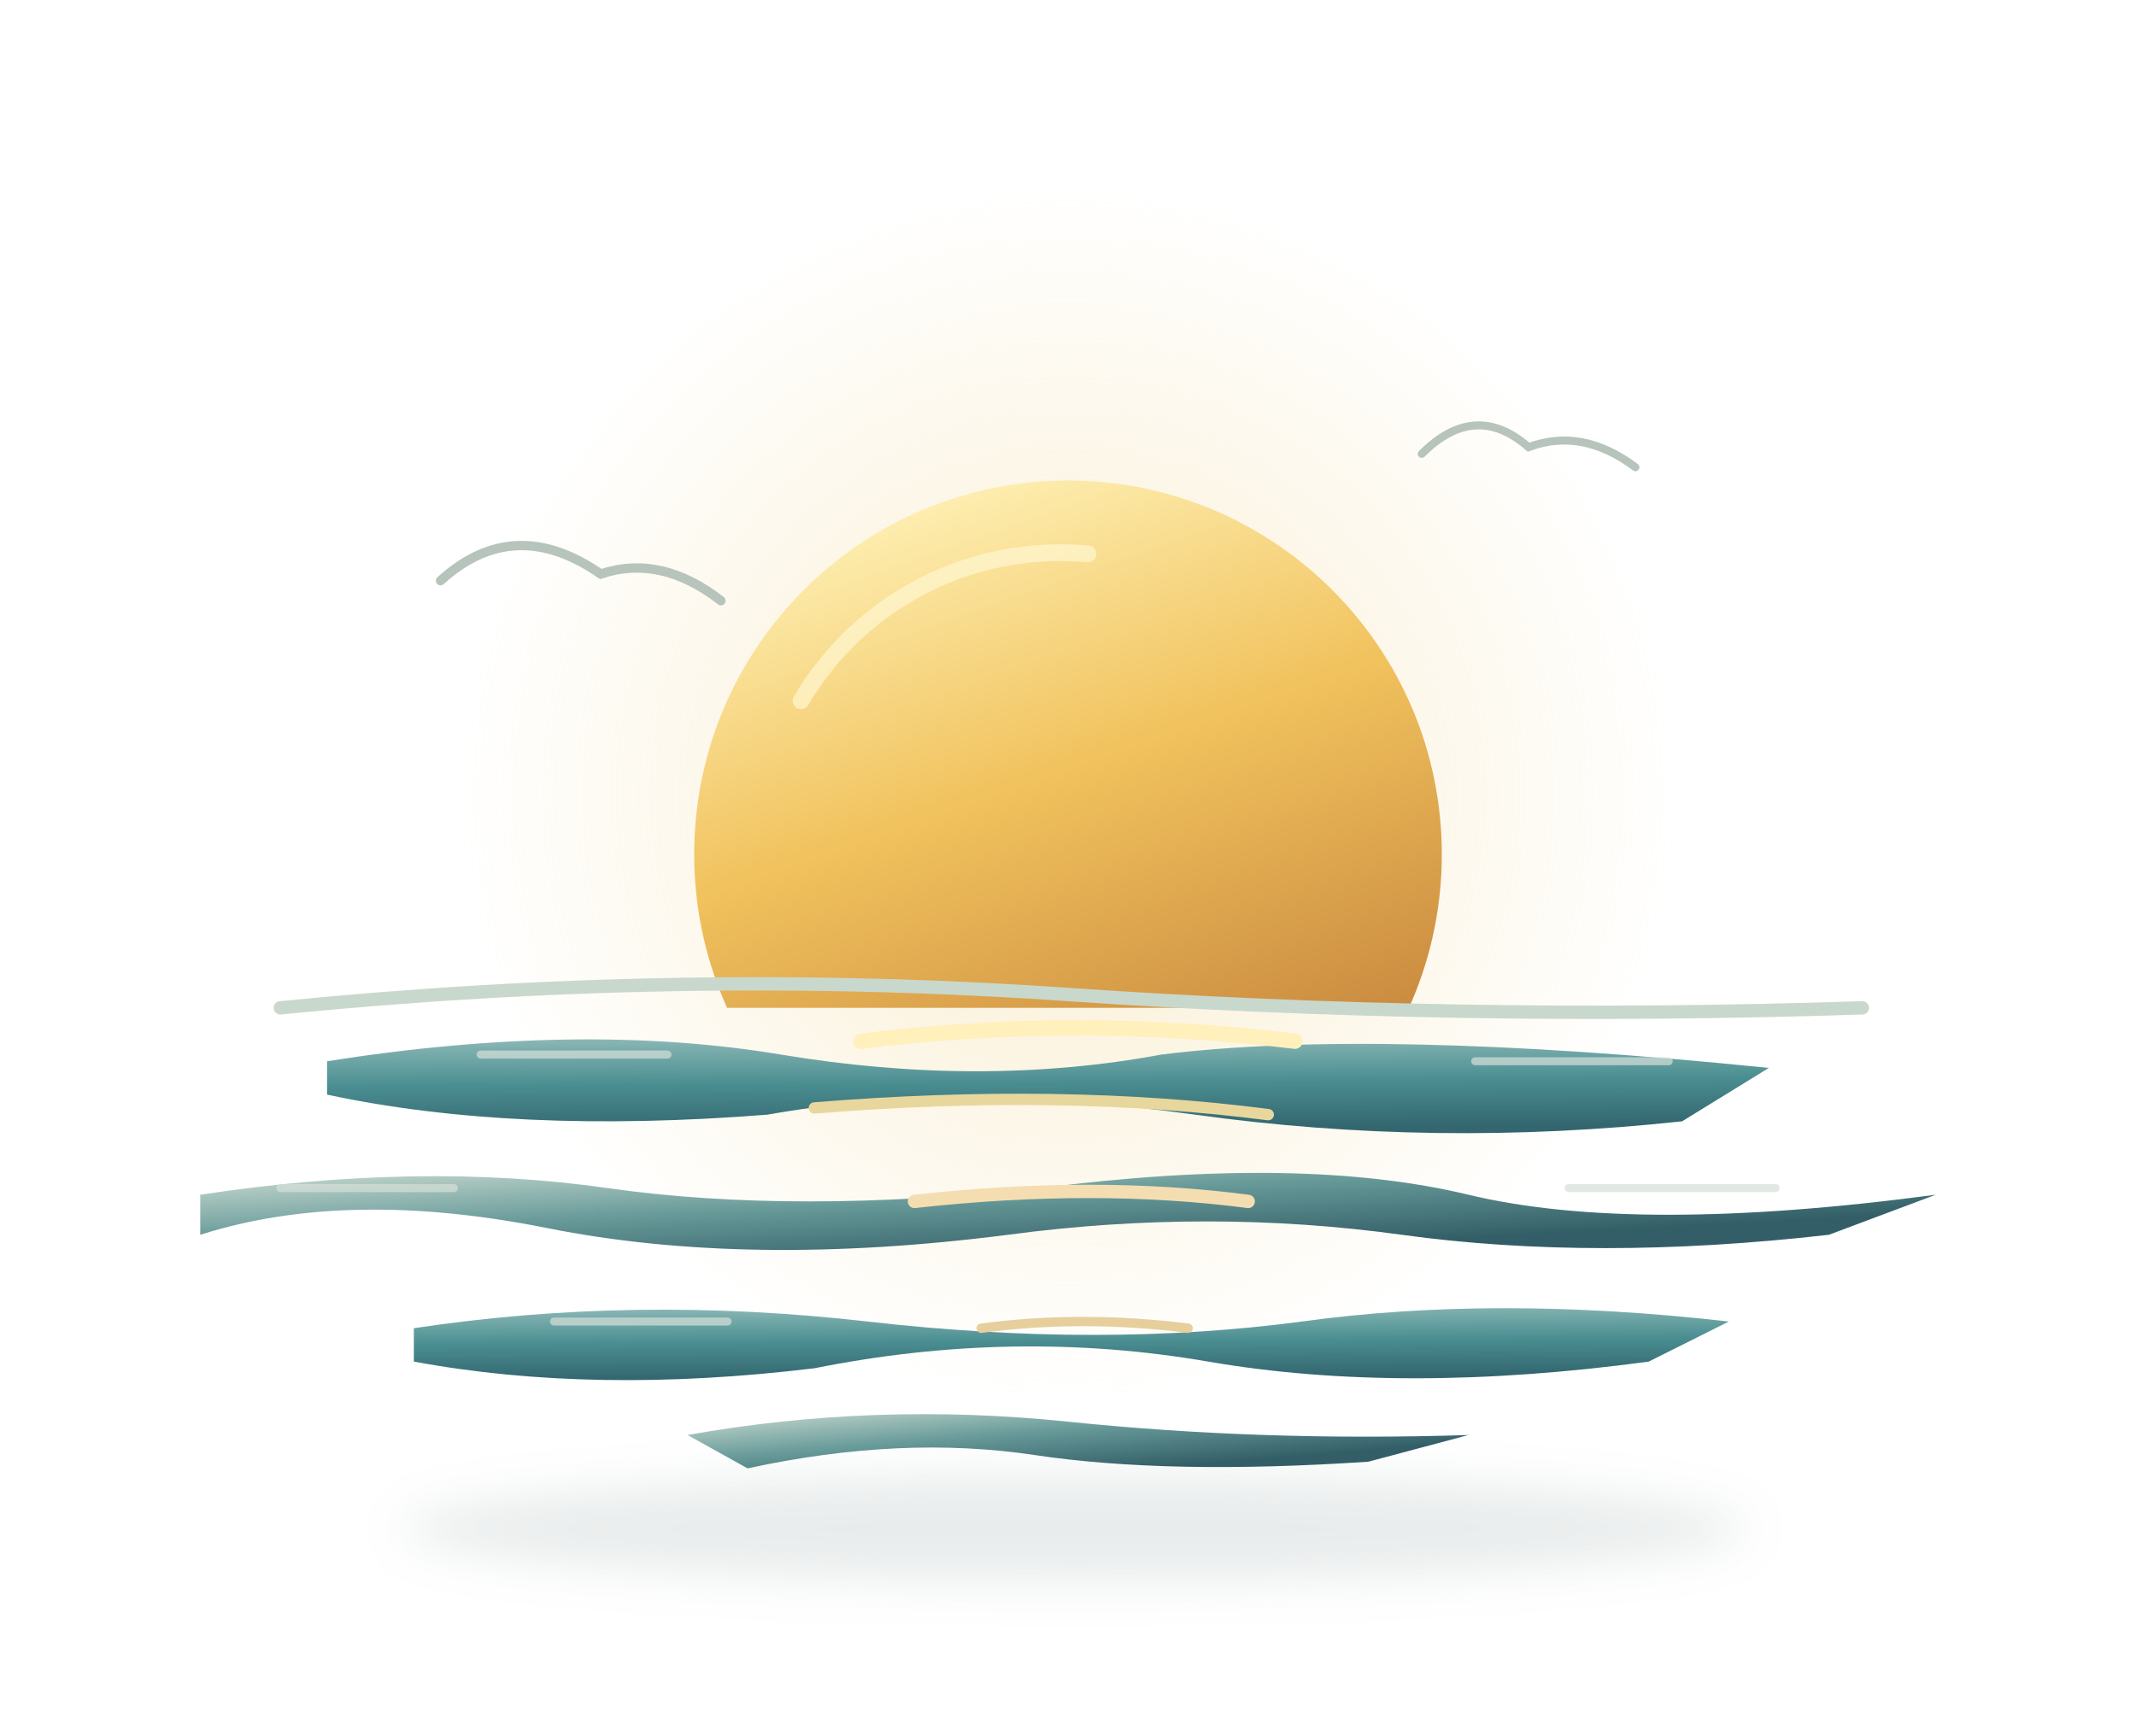
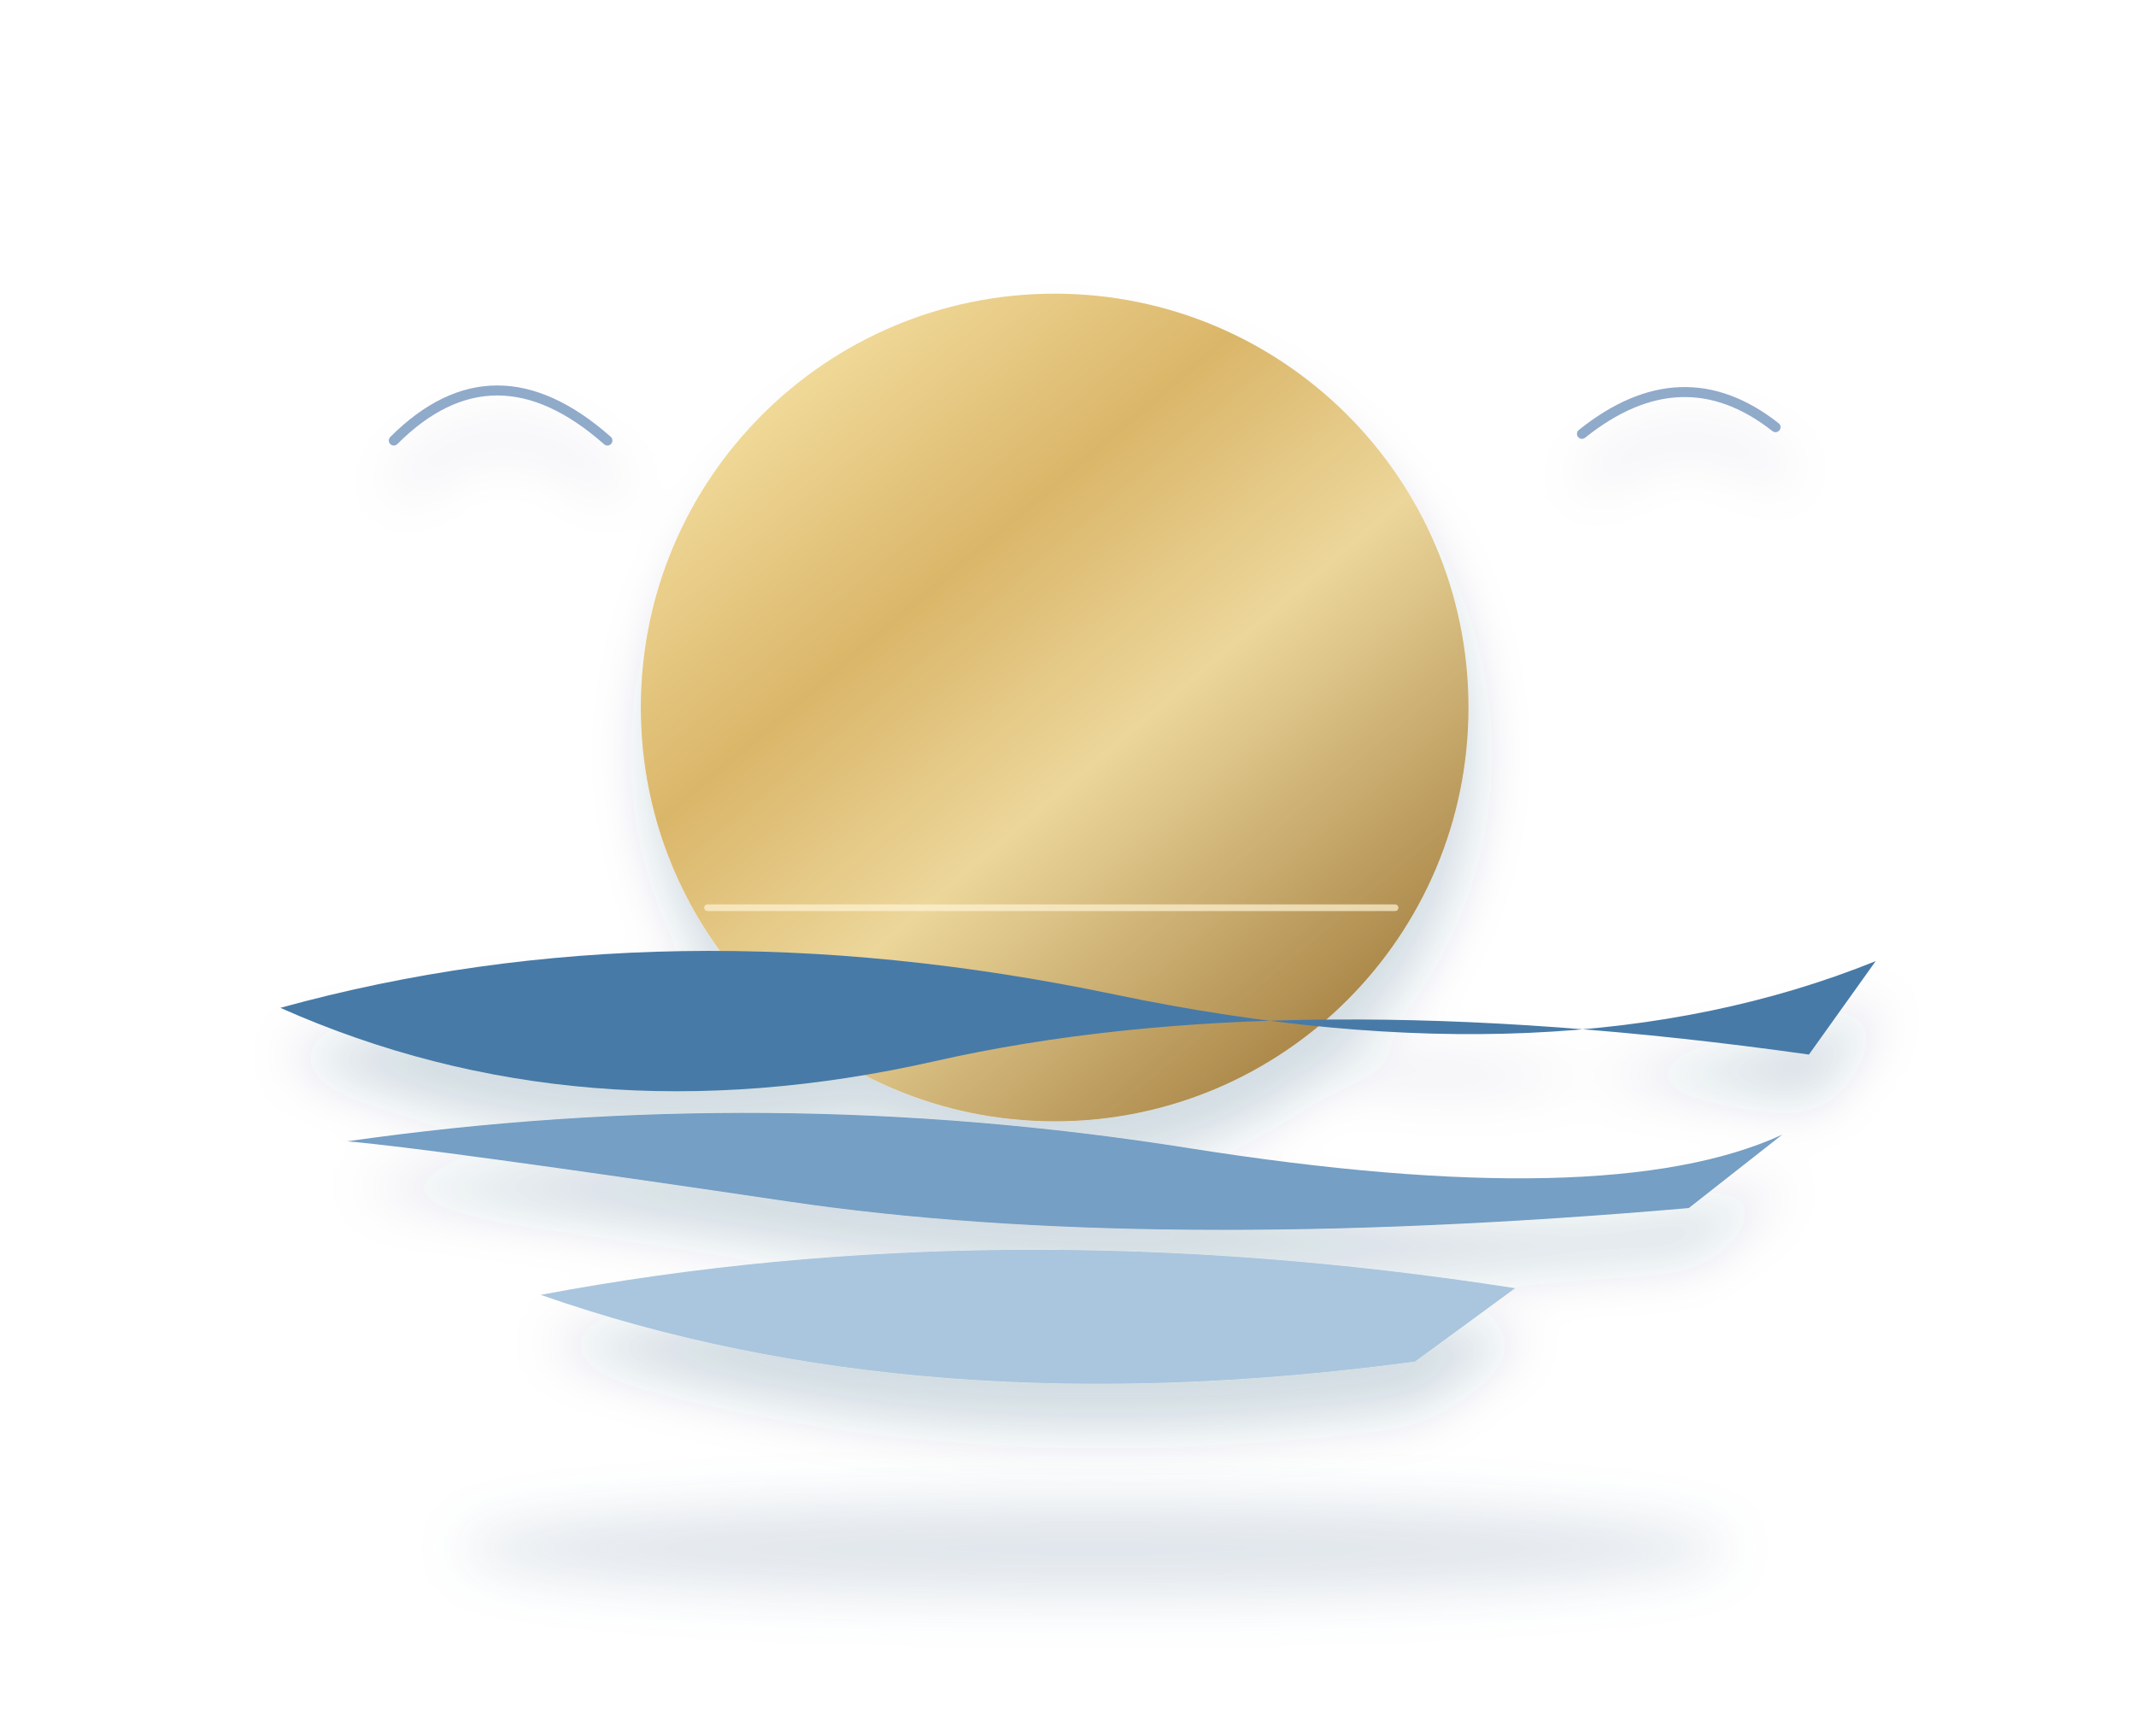
<svg xmlns="http://www.w3.org/2000/svg" viewBox="0 0 320 260">
  <defs>
-     <linearGradient id="kv-sunrise-paper" x1="0" y1="0" x2=".85" y2="1">
-       <stop stop-color="#fffaf0" />
-       <stop offset=".57" stop-color="#eee5d4" />
-       <stop offset="1" stop-color="#b7ae9c" />
+     <linearGradient id="fi-sunrise-paper" x1=".2" y1="0" x2=".85" y2="1">
+       <stop stop-color="#FFF" />
+       <stop offset=".58" stop-color="#F7FBFF" />
+       <stop offset="1" stop-color="#DDE7F1" />
    </linearGradient>
-     <linearGradient id="kv-sunrise-wine" x1="0" y1="0" x2=".95" y2="1">
-       <stop stop-color="#78b2dd" />
-       <stop offset=".4" stop-color="#24699d" />
-       <stop offset="1" stop-color="#153b5b" />
+     <linearGradient id="fi-sunrise-blue" x1=".05" y1="0" x2=".9" y2="1">
+       <stop stop-color="#3D74B2" />
+       <stop offset=".45" stop-color="#003E80" />
+       <stop offset="1" stop-color="#001C48" />
    </linearGradient>
-     <linearGradient id="kv-sunrise-teal" x1="0" y1="0" x2="1" y2="1">
-       <stop stop-color="#8ec5b8" />
-       <stop offset=".48" stop-color="#488c80" />
-       <stop offset="1" stop-color="#24574f" />
+     <linearGradient id="fi-sunrise-ice" x1="0" y1="0" x2=".8" y2="1">
+       <stop stop-color="#FFF" />
+       <stop offset=".3" stop-color="#DEEDF7" />
+       <stop offset="1" stop-color="#8BB4D2" />
    </linearGradient>
-     <linearGradient id="kv-sunrise-gold" x1="0" y1="0" x2=".8" y2="1">
-       <stop stop-color="#fff2b7" />
-       <stop offset=".22" stop-color="#d1aa5b" />
-       <stop offset=".4" stop-color="#f1d68b" />
-       <stop offset=".67" stop-color="#ad8439" />
-       <stop offset="1" stop-color="#7b5b2c" />
+     <linearGradient id="fi-sunrise-metal" x1="0" y1=".15" x2="1" y2=".8">
+       <stop stop-color="#637D93" />
+       <stop offset=".18" stop-color="#EEF5FA" />
+       <stop offset=".39" stop-color="#FFF" />
+       <stop offset=".6" stop-color="#A5B6C4" />
+       <stop offset=".78" stop-color="#E6F0F8" />
+       <stop offset="1" stop-color="#6B849A" />
    </linearGradient>
-     <linearGradient id="kv-sunrise-metal" x1="0" y1="0" x2="1" y2=".9">
-       <stop stop-color="#fafdfb" />
-       <stop offset=".2" stop-color="#c6d0d0" />
-       <stop offset=".43" stop-color="#fbfcf3" />
-       <stop offset=".6" stop-color="#9cabae" />
-       <stop offset="1" stop-color="#4c636d" />
+     <linearGradient id="fi-sunrise-gold" x1="0" y1="0" x2=".85" y2="1">
+       <stop stop-color="#FFF0B8" />
+       <stop offset=".38" stop-color="#DAB669" />
+       <stop offset=".6" stop-color="#ECD69A" />
+       <stop offset="1" stop-color="#9C7637" />
    </linearGradient>
-     <linearGradient id="kv-sunrise-ink" x1="0" y1="0" x2=".7" y2="1">
-       <stop stop-color="#66747d" />
-       <stop offset=".45" stop-color="#35424f" />
-       <stop offset="1" stop-color="#17242f" />
+     <linearGradient id="fi-sunrise-green" x1="0" y1="0" x2="1" y2="1">
+       <stop stop-color="#B1CC84" />
+       <stop offset=".4" stop-color="#669151" />
+       <stop offset="1" stop-color="#2E593F" />
    </linearGradient>
-     <radialGradient id="kv-sunrise-glass" cx="30%" cy="20%" r="85%">
-       <stop stop-color="#fff" stop-opacity=".9" />
-       <stop offset=".5" stop-color="#eaf5ed" stop-opacity=".3" />
-       <stop offset="1" stop-color="#86a3ae" stop-opacity=".55" />
+     <linearGradient id="fi-sunrise-leaf" x1="0" y1="0" x2="1" y2="1">
+       <stop stop-color="#D6B161" />
+       <stop offset=".4" stop-color="#D17539" />
+       <stop offset="1" stop-color="#8E3D31" />
+     </linearGradient>
+     <linearGradient id="fi-sunrise-berry" x1="0" y1="0" x2=".8" y2="1">
+       <stop stop-color="#EA8174" />
+       <stop offset=".4" stop-color="#C23C47" />
+       <stop offset="1" stop-color="#8D2038" />
+     </linearGradient>
+     <radialGradient id="fi-sunrise-glass" cx=".3" cy=".2" r=".8">
+       <stop stop-color="#FFF" stop-opacity=".75" />
+       <stop offset=".46" stop-color="#D5E7F5" stop-opacity=".08" />
+       <stop offset="1" stop-color="#316392" stop-opacity=".23" />
    </radialGradient>
-     <filter id="kv-sunrise-shadow" x="-35%" y="-35%" width="180%" height="190%">
-       <feDropShadow dx="0" dy="6" stdDeviation="4" flood-color="#183a50" flood-opacity=".17" />
+     <radialGradient id="fi-sunrise-skin" cx=".3" cy=".22" r=".9">
+       <stop stop-color="#F9D7AF" />
+       <stop offset=".65" stop-color="#DCA77A" />
+       <stop offset="1" stop-color="#BE855E" />
+     </radialGradient>
+     <filter id="fi-sunrise-shadow" x="-30%" y="-30%" width="170%" height="180%">
+       <feDropShadow dx="1" dy="7" stdDeviation="4" flood-color="#163A60" flood-opacity=".18" />
    </filter>
-     <filter id="kv-sunrise-soft" x="-50%" y="-100%" width="200%" height="300%">
-       <feGaussianBlur stdDeviation="3.5" />
+     <filter id="fi-sunrise-soft" x="-60%" y="-150%" width="220%" height="400%">
+       <feGaussianBlur stdDeviation="4" />
    </filter>
  </defs>
-   <defs>
-     <linearGradient id="kv-sunrise-dawn" x1=".25" y1="0" x2=".6" y2="1">
-       <stop stop-color="#fff3ba" />
-       <stop offset=".42" stop-color="#f1c25d" />
-       <stop offset="1" stop-color="#bd7836" />
-     </linearGradient>
-     <radialGradient id="kv-sunrise-dawn-halo">
-       <stop stop-color="#f2d58c" stop-opacity=".42" />
-       <stop offset="1" stop-color="#f2d58c" stop-opacity="0" />
-     </radialGradient>
-     <linearGradient id="kv-sunrise-water" x2=".1" y2="1">
-       <stop stop-color="#8cb8b6" />
-       <stop offset=".5" stop-color="#4a8e91" />
-       <stop offset="1" stop-color="#33666f" />
-     </linearGradient>
-     <linearGradient id="kv-sunrise-ripple" x2=".85" y2=".7">
-       <stop stop-color="#cadbd1" />
-       <stop offset=".5" stop-color="#679a99" />
-       <stop offset="1" stop-color="#335e67" />
-     </linearGradient>
-     <clipPath id="kv-sunrise-horizon">
-       <path d="M25 20H295V151H25Z" />
-     </clipPath>
-   </defs>
-   <ellipse cx="161" cy="229" rx="101" ry="8" fill="#466262" opacity=".12" filter="url(#kv-sunrise-soft)" />
-   <circle cx="160" cy="119" r="92" fill="url(#kv-sunrise-dawn-halo)" />
-   <g clip-path="url(#kv-sunrise-horizon)">
-     <circle cx="160" cy="128" r="56" fill="url(#kv-sunrise-dawn)" />
-     <path d="M120 105A45 45 0 0 1 163 83" stroke="#fff6cd" stroke-width="2.5" fill="none" stroke-linecap="round" opacity=".75" />
+   <ellipse cx="164" cy="232" rx="95" ry="7" fill="#204873" opacity=".14" filter="url(#fi-sunrise-soft)" />
+   <g filter="url(#fi-sunrise-shadow)">
+     <circle cx="158" cy="106" r="62" fill="url(#fi-sunrise-gold)" />
+     <path d="M42 151Q100 135 167 149T281 144l-10 14q-78-11-131 1t-98-8Z" fill="#477AA7" />
+     <path d="M52 171q63-9 126 1t89-2l-14 11q-81 7-135-1t-66-9Z" fill="#759FC4" />
+     <path d="M81 194q69-13 146-1l-15 11q-74 10-131-10Z" fill="#AAC6DE" />
+     <path d="M91 66q-17-15-32 0m178-1q15-12 29-1" fill="none" stroke="#90AACA" stroke-width="1.5" stroke-linecap="round" stroke-linejoin="round" />
+     <path d="M106 136h103" fill="none" stroke="#FFF4D5" stroke-width="1" stroke-linecap="round" stroke-linejoin="round" opacity=".7" />
  </g>
-   <path d="M42 151Q102 145 160 149T279 151" fill="none" stroke="#c9d8cc" stroke-width="2" stroke-linecap="round" />
-   <path d="M49 159Q87 153 117 158T174 158Q206 154 265 160L252 168Q215 172 179 167T115 167Q77 170 49 164Z" fill="url(#kv-sunrise-water)" />
-   <path d="M30 179Q63 174 91 178T156 178Q195 173 220 179T290 179L274 185Q239 189 210 185T151 185Q112 190 82 184T30 185Z" fill="url(#kv-sunrise-ripple)" />
-   <path d="M62 199Q95 194 130 198T195 198Q224 194 259 198L247 204Q210 209 181 204T122 205Q89 209 62 204Z" fill="url(#kv-sunrise-water)" />
-   <path d="M103 215Q131 210 160 213T220 215L205 219Q175 221 155 218T112 220Z" fill="url(#kv-sunrise-ripple)" />
-   <g fill="none" stroke-linecap="round">
-     <path d="M129 156q32-4 65 0" stroke="#fff0bc" stroke-width="2.3" />
-     <path d="M122 166q37-3 68 1" stroke="#e8d79d" stroke-width="1.7" />
-     <path d="M137 180q27-3 50 0" stroke="#f4deb1" stroke-width="2" />
-     <path d="M147 199q15-2 31 0" stroke="#e6cf9c" stroke-width="1.4" />
-     <path d="M72 158h28m121 1h29M42 178h26m167 0h31M83 198h26" stroke="#d5e0d8" stroke-width="1.2" opacity=".7" />
-   </g>
-   <path d="M66 87q11-10 24-1 9-3 18 4" fill="none" stroke="#b7c4bb" stroke-width="1.4" stroke-linecap="round" />
-   <path d="M213 68q8-8 16-1 8-3 16 3" fill="none" stroke="#b7c4bb" stroke-width="1.2" stroke-linecap="round" />
</svg>
